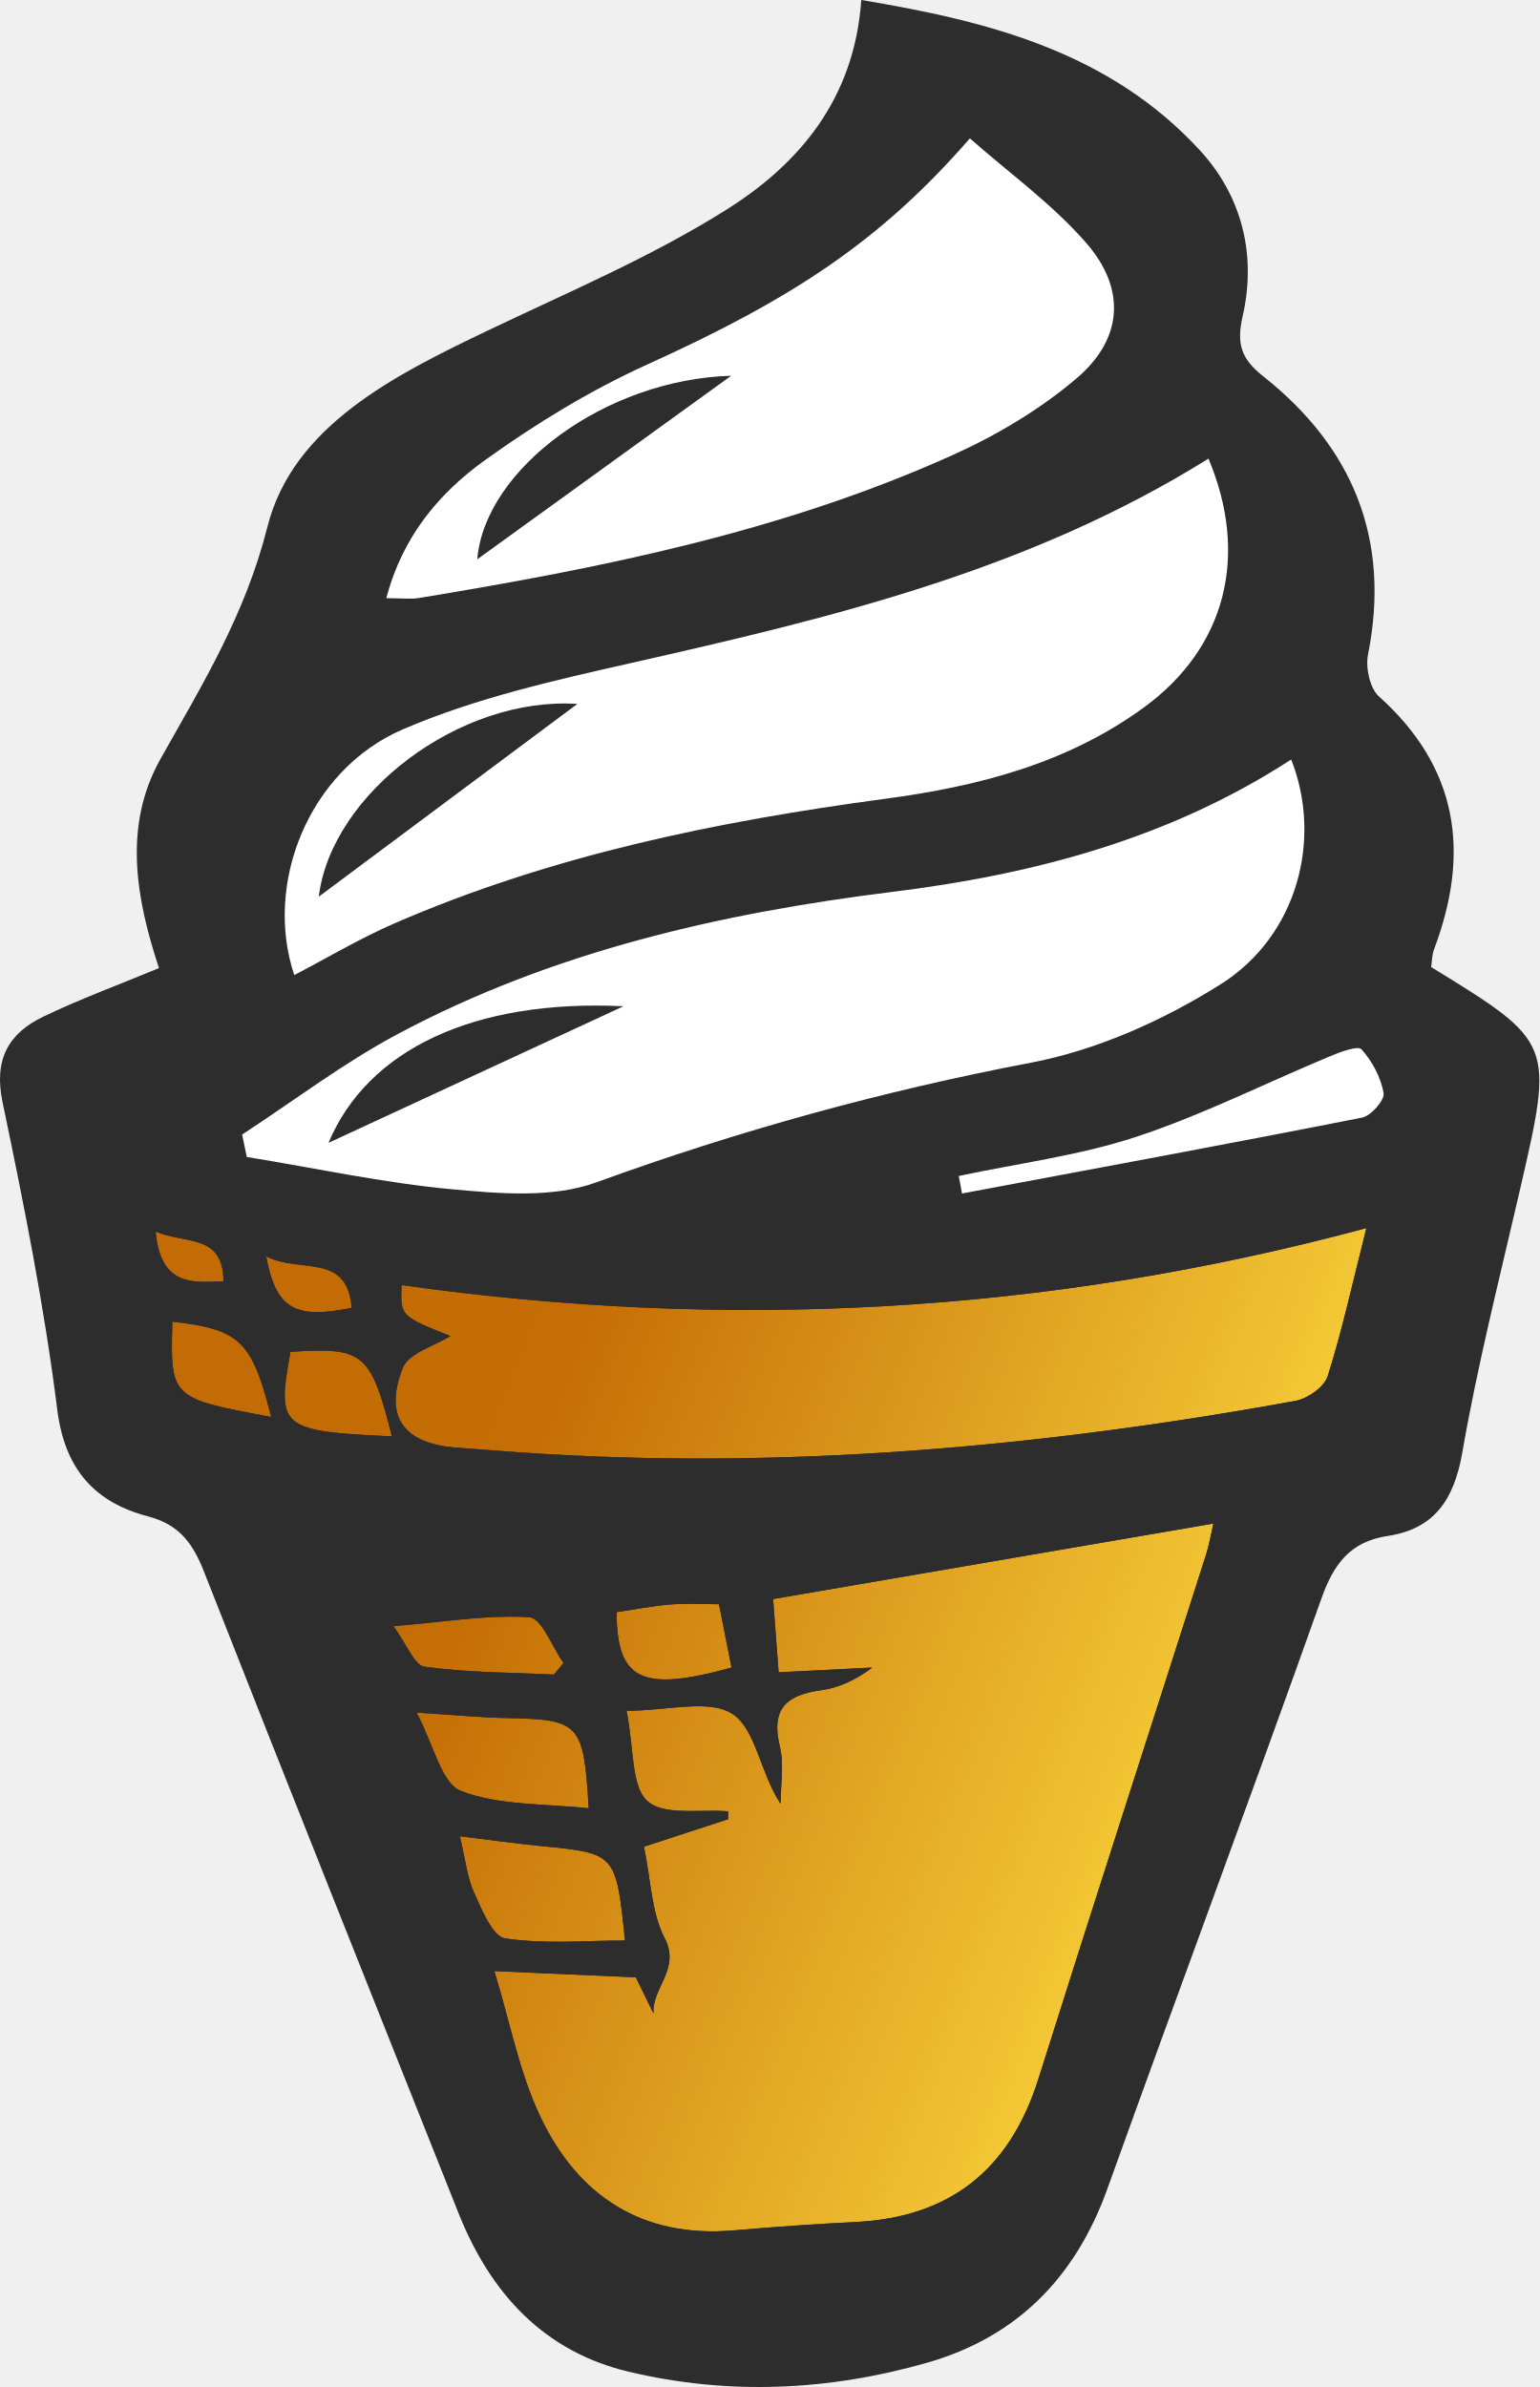
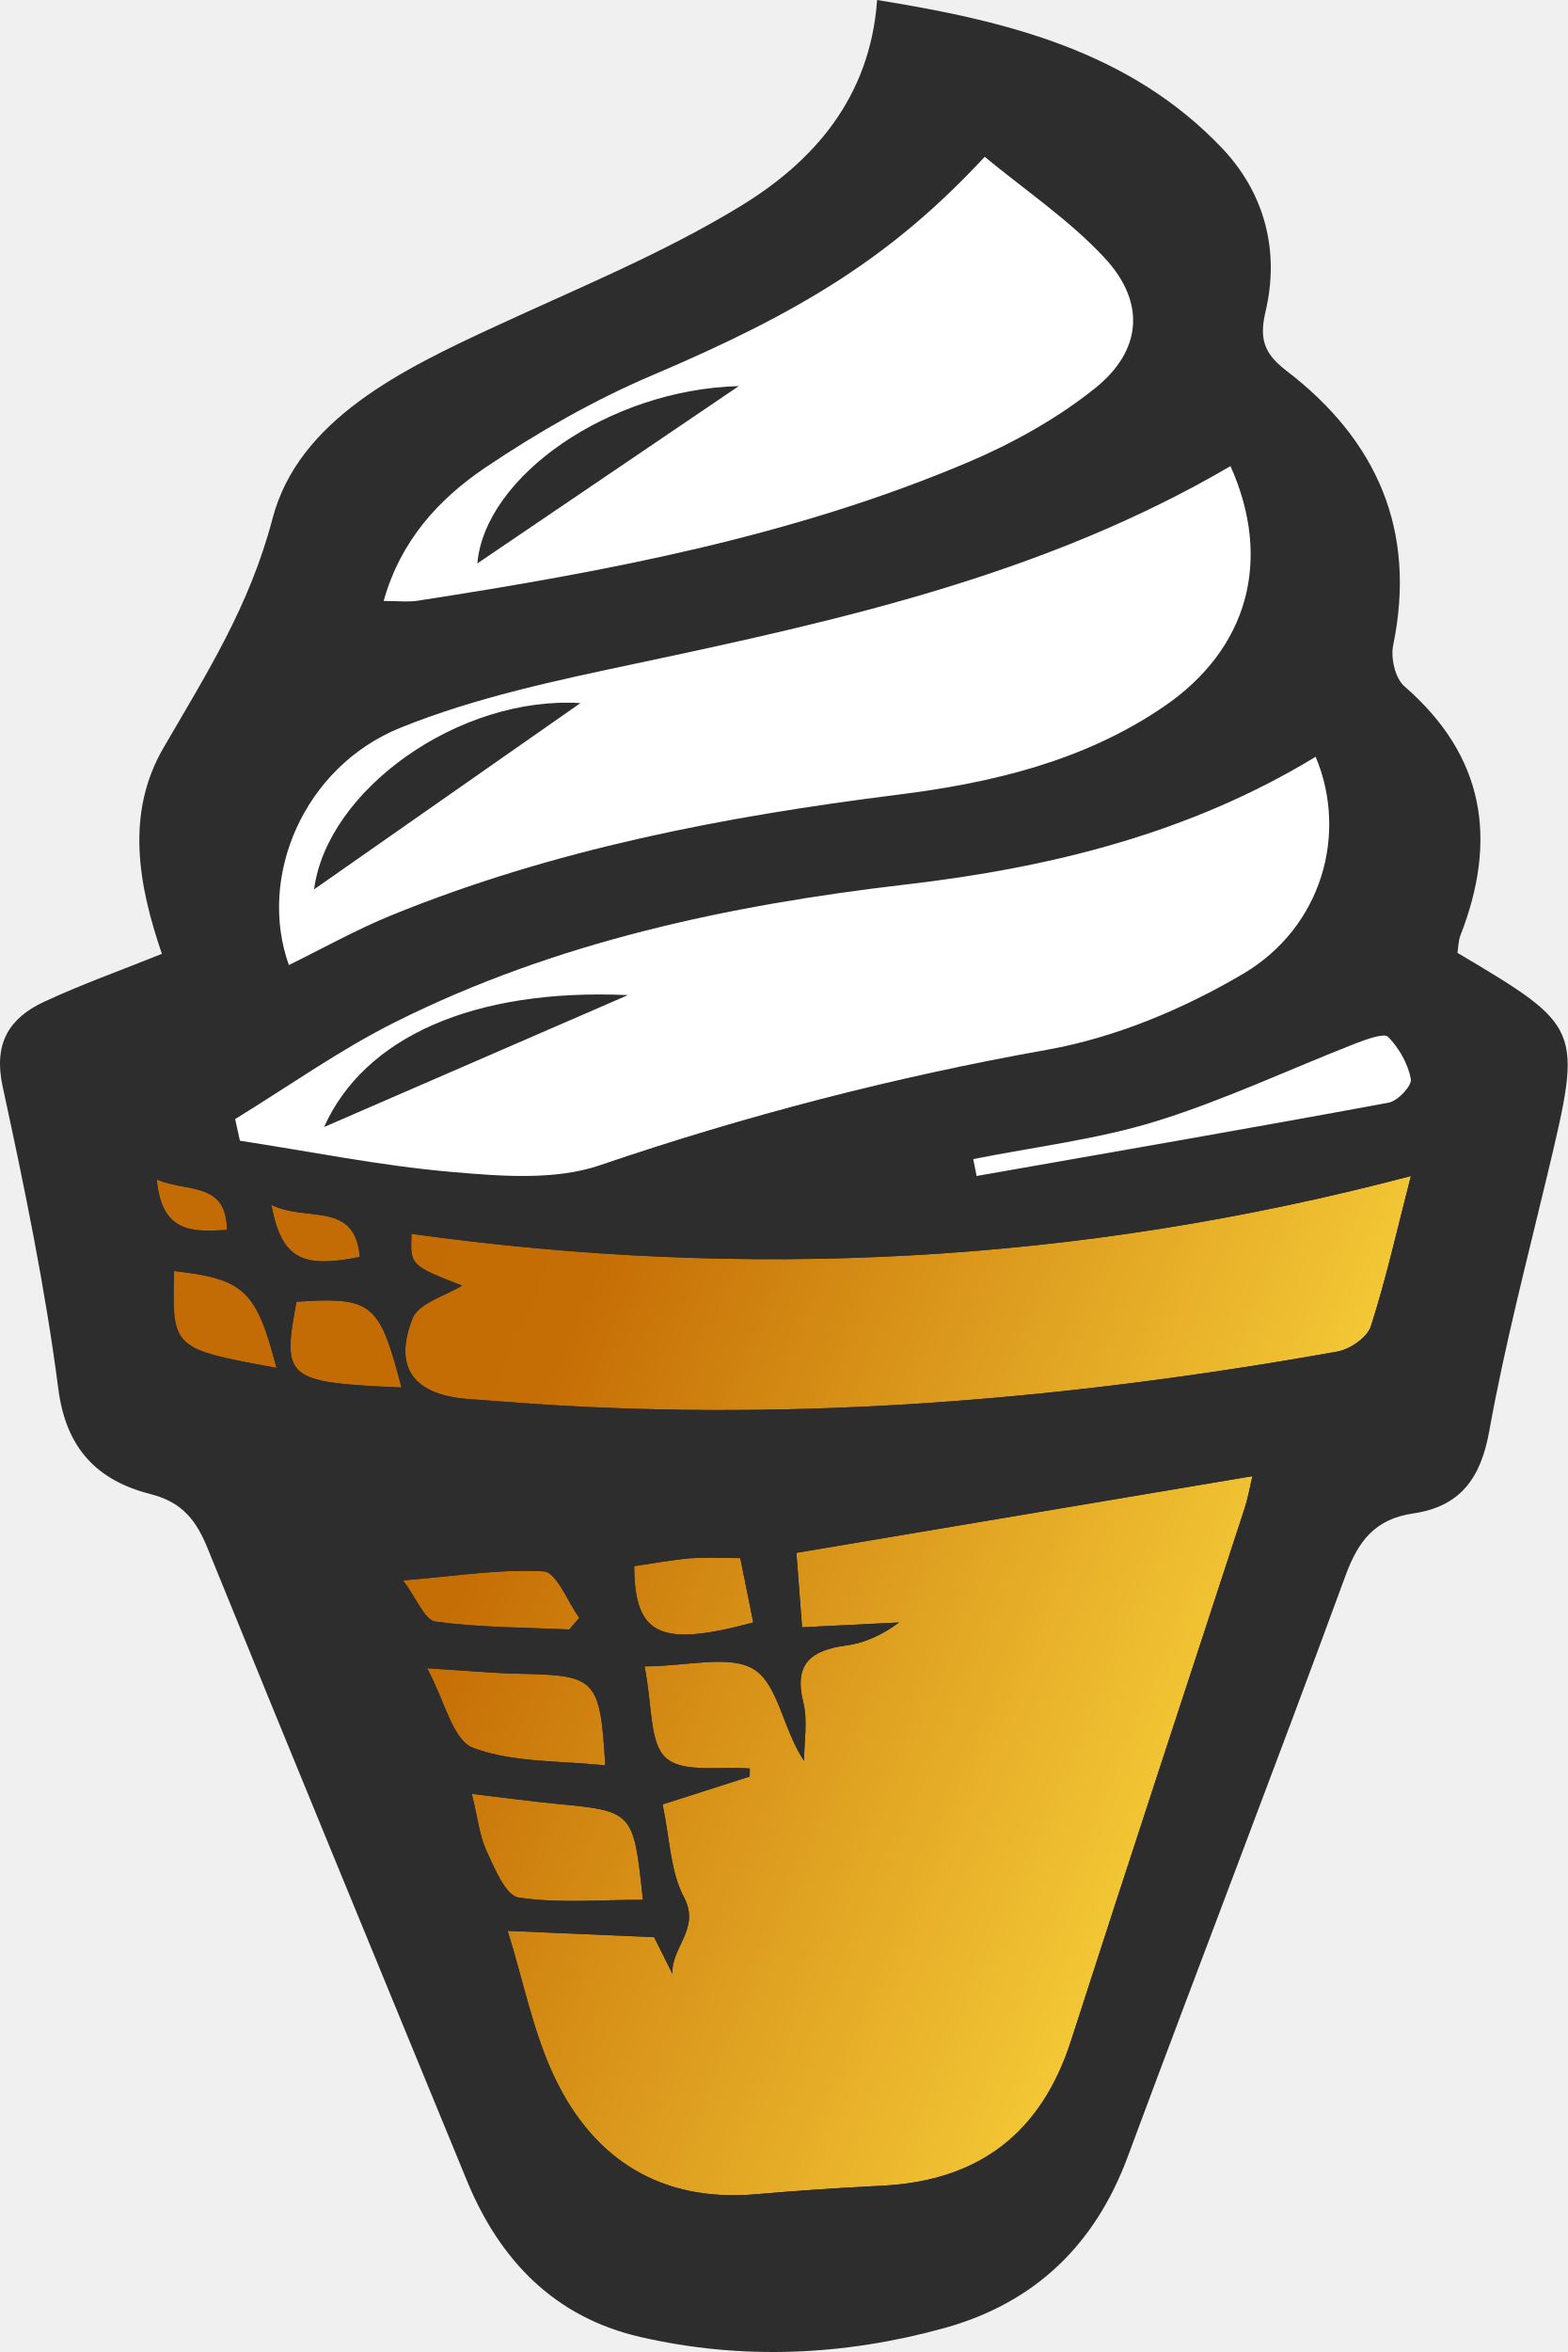
- <svg xmlns="http://www.w3.org/2000/svg" xmlns:xlink="http://www.w3.org/1999/xlink" width="89px" height="138px" viewBox="0 0 89 138" version="1.1">
+ <svg xmlns="http://www.w3.org/2000/svg" xmlns:xlink="http://www.w3.org/1999/xlink" width="22px" height="33px" viewBox="0 0 22 33" version="1.1">
  <defs>
-     <path d="M23.218,74.294 C23.146,76.086 23.146,76.086 26.04,77.24 C25.119,77.822 23.62,78.226 23.284,79.093 C22.168,81.939 23.369,83.483 26.453,83.697 C27.63,83.778 28.804,83.881 29.981,83.962 C45.086,85.007 60.042,83.694 74.902,80.988 C75.605,80.86 76.564,80.186 76.765,79.556 C77.606,76.894 78.204,74.152 79,71 C60.367,76.014 41.881,76.928 23.218,74.294 Z M12.919,74.071 C12.894,71.307 10.739,71.939 9,71.203 C9.273,74.269 11.012,74.183 12.919,74.071 Z M20.33,75.607 C20.076,72.377 17.342,73.653 15.391,72.633 C15.959,75.702 17.089,76.278 20.33,75.607 Z M15.68,81.919 C14.564,77.505 13.87,76.855 9.965,76.407 C9.849,80.832 9.849,80.832 15.68,81.919 Z M16.796,78.154 C15.986,82.552 16.207,82.744 22.658,83.04 C21.625,78.957 21.17,78.082 18.511,78.082 C18.02,78.079 17.455,78.109 16.796,78.154 Z M44.7,92.445 C53.18,90.991 61.533,89.558 70.154,88.081 C69.996,88.764 69.906,89.341 69.726,89.89 C66.499,99.992 63.225,110.075 60.037,120.186 C58.38,125.448 54.913,128.19 49.473,128.461 C47.122,128.578 44.769,128.742 42.421,128.946 C37.157,129.4 33.426,126.986 31.237,122.363 C30.017,119.78 29.474,116.862 28.583,113.955 C31.609,114.089 34.04,114.195 36.76,114.317 C37.028,114.858 37.408,115.633 37.783,116.405 C37.683,114.908 39.367,113.843 38.425,112.043 C37.664,110.583 37.642,108.729 37.231,106.762 C38.94,106.204 40.517,105.692 42.093,105.176 C42.096,105.023 42.096,104.872 42.098,104.719 C41.613,104.677 41.079,104.686 40.55,104.694 C39.331,104.711 38.113,104.733 37.433,104.128 C36.485,103.289 36.667,101.135 36.226,98.905 C38.623,98.905 41.021,98.203 42.374,99.103 C43.697,99.99 43.956,102.506 45.13,104.284 C45.13,103.175 45.342,102.01 45.086,100.962 C44.554,98.772 45.488,97.991 47.467,97.718 C48.498,97.582 49.49,97.119 50.43,96.406 C48.685,96.495 46.938,96.584 45.017,96.681 C44.904,95.179 44.805,93.842 44.7,92.445 Z M38.764,92.758 C39.1,92.73 39.439,92.721 39.789,92.721 C40.346,92.721 40.93,92.744 41.569,92.744 C41.82,94.006 42.054,95.21 42.294,96.408 C37.113,97.838 35.663,97.155 35.65,93.203 C36.667,93.05 37.711,92.849 38.764,92.758 Z M22.749,94.014 C25.331,93.8 27.473,93.465 29.526,93.465 C29.887,93.465 30.248,93.477 30.606,93.499 C31.317,93.552 31.924,95.218 32.58,96.144 C32.395,96.364 32.21,96.587 32.026,96.81 C29.531,96.69 27.018,96.698 24.552,96.358 C23.954,96.277 23.513,95.054 22.749,94.014 Z M26.652,103.54 C25.522,103.108 25.07,100.859 24.086,99.009 C26.428,99.159 27.856,99.301 29.289,99.326 C33.525,99.41 33.748,99.616 34.035,104.543 C31.519,104.265 28.9,104.401 26.652,103.54 Z M27.404,109.404 C27.004,108.518 26.908,107.495 26.585,106.16 C28.443,106.386 29.857,106.586 31.279,106.726 C35.611,107.149 35.614,107.141 36.135,112.188 C33.8,112.188 31.455,112.408 29.198,112.063 C28.473,111.951 27.856,110.396 27.404,109.404 Z" id="path-1" />
+     <path d="M12.775,18.312 C12.757,18.754 12.757,18.754 13.484,19.038 C13.253,19.182 12.876,19.282 12.791,19.495 C12.511,20.197 12.813,20.578 13.588,20.631 C13.884,20.65 14.179,20.676 14.475,20.696 C18.273,20.953 22.033,20.63 25.77,19.963 C25.946,19.931 26.187,19.765 26.238,19.609 C26.449,18.953 26.6,18.277 26.8,17.5 C22.115,18.736 17.467,18.962 12.775,18.312 Z M10.185,18.257 C10.179,17.576 9.637,17.732 9.2,17.55 C9.269,18.306 9.706,18.285 10.185,18.257 Z M12.049,18.636 C11.985,17.839 11.297,18.154 10.807,17.903 C10.95,18.659 11.234,18.801 12.049,18.636 Z M10.88,20.192 C10.599,19.104 10.424,18.944 9.443,18.833 C9.413,19.924 9.413,19.924 10.88,20.192 Z M11.16,19.264 C10.957,20.348 11.012,20.396 12.634,20.468 C12.374,19.462 12.26,19.246 11.591,19.246 C11.468,19.245 11.326,19.253 11.16,19.264 Z M18.176,22.787 C20.308,22.429 22.408,22.076 24.576,21.711 C24.536,21.88 24.513,22.022 24.468,22.157 C23.657,24.648 22.834,27.134 22.032,29.627 C21.616,30.924 20.744,31.6 19.376,31.667 C18.785,31.696 18.193,31.736 17.603,31.787 C16.279,31.899 15.341,31.304 14.791,30.164 C14.484,29.527 14.348,28.807 14.124,28.091 C14.885,28.124 15.496,28.15 16.18,28.18 C16.247,28.313 16.343,28.504 16.437,28.695 C16.412,28.326 16.835,28.063 16.598,27.619 C16.407,27.259 16.401,26.802 16.298,26.317 C16.728,26.18 17.124,26.053 17.521,25.926 C17.521,25.888 17.521,25.851 17.522,25.813 C17.4,25.803 17.266,25.805 17.132,25.807 C16.826,25.811 16.52,25.817 16.349,25.668 C16.11,25.461 16.156,24.93 16.045,24.38 C16.648,24.38 17.251,24.207 17.591,24.429 C17.924,24.647 17.989,25.268 18.284,25.706 C18.284,25.433 18.337,25.146 18.273,24.887 C18.139,24.347 18.374,24.155 18.872,24.087 C19.131,24.054 19.38,23.94 19.617,23.764 C19.178,23.786 18.739,23.808 18.256,23.832 C18.227,23.461 18.202,23.132 18.176,22.787 Z M16.683,22.864 C16.768,22.857 16.853,22.855 16.941,22.855 C17.081,22.855 17.228,22.861 17.389,22.861 C17.452,23.172 17.511,23.469 17.571,23.764 C16.268,24.117 15.904,23.949 15.9,22.974 C16.156,22.936 16.419,22.887 16.683,22.864 Z M12.657,23.174 C13.306,23.121 13.845,23.039 14.361,23.039 C14.452,23.039 14.542,23.042 14.632,23.047 C14.811,23.06 14.964,23.471 15.129,23.699 C15.082,23.753 15.036,23.808 14.989,23.863 C14.362,23.834 13.73,23.836 13.11,23.752 C12.96,23.732 12.849,23.431 12.657,23.174 Z M13.638,25.523 C13.354,25.416 13.24,24.862 12.993,24.406 C13.582,24.443 13.941,24.478 14.301,24.484 C15.366,24.505 15.422,24.555 15.494,25.77 C14.862,25.701 14.204,25.735 13.638,25.523 Z M13.827,26.969 C13.727,26.75 13.703,26.498 13.621,26.169 C14.089,26.224 14.444,26.274 14.802,26.308 C15.891,26.413 15.891,26.411 16.022,27.655 C15.436,27.655 14.846,27.709 14.278,27.624 C14.096,27.597 13.941,27.213 13.827,26.969 Z" id="path-1" />
    <linearGradient x1="94.087%" y1="72.274%" x2="0%" y2="40.311%" id="linearGradient-3">
      <stop stop-color="#FFDF42" offset="0%" />
      <stop stop-color="#C56E05" offset="76.491%" />
      <stop stop-color="#C36B04" offset="100%" />
    </linearGradient>
  </defs>
  <g id="Page-1" stroke="none" stroke-width="1" fill="none" fill-rule="evenodd">
-     <g id="Loading" transform="translate(-143, -265)">
-       <g id="Ice-Cream-Cone-Copy" transform="translate(143, 265)">
-         <path d="M9.192,55.967 C6.829,56.95 4.619,57.758 2.507,58.774 C0.504,59.737 -0.374,61.23 0.148,63.725 C1.379,69.607 2.56,75.518 3.308,81.476 C3.746,84.999 5.524,86.869 8.557,87.666 C10.389,88.147 11.157,89.243 11.805,90.89 C16.665,103.258 21.6,115.594 26.507,127.942 C28.358,132.597 31.463,135.956 36.348,137.116 C42.113,138.488 47.909,138.223 53.597,136.598 C58.76,135.123 62.174,131.704 64.029,126.531 C68.116,115.149 72.347,103.824 76.396,92.427 C77.113,90.4 78.082,89.122 80.221,88.801 C82.906,88.395 84.065,86.734 84.545,83.977 C85.431,78.883 86.709,73.859 87.871,68.819 C89.841,60.275 89.858,60.278 82.743,55.908 C82.796,55.581 82.79,55.201 82.917,54.869 C85.023,49.279 84.308,44.374 79.727,40.265 C79.205,39.798 78.943,38.604 79.092,37.857 C80.43,31.133 78.189,25.831 73.009,21.733 C71.754,20.739 71.483,19.872 71.847,18.278 C72.656,14.725 71.803,11.34 69.386,8.704 C64.145,3.005 57.185,1.228 49.797,0 C49.396,5.75 46.178,9.487 42.028,12.103 C37.67,14.851 32.865,16.882 28.204,19.109 C22.842,21.671 16.936,24.617 15.465,30.446 C14.173,35.562 11.711,39.553 9.283,43.869 C7.111,47.73 7.853,51.923 9.192,55.967" id="Fill-2" fill="#2D2D2D" />
-         <path d="M55.62,69 C63.332,67.555 71.05,66.133 78.748,64.613 C79.264,64.512 80.065,63.601 79.996,63.196 C79.838,62.29 79.339,61.357 78.721,60.669 C78.508,60.435 77.503,60.815 76.915,61.058 C73.175,62.614 69.532,64.459 65.698,65.722 C62.382,66.815 58.86,67.256 55.432,67.988 C55.493,68.327 55.559,68.662 55.62,69 M42.274,21.724 C34.981,21.931 28.025,27.132 27.594,32.335 C32.373,28.884 37.084,25.477 42.274,21.724 M22.336,34.582 C23.283,30.974 25.43,28.47 28.075,26.578 C31.009,24.474 34.15,22.554 37.429,21.07 C45.845,17.256 50.916,13.925 56.075,8 C58.336,9.998 60.848,11.795 62.819,14.067 C65.118,16.716 64.914,19.597 62.261,21.858 C60.152,23.658 57.665,25.139 55.137,26.282 C45.293,30.734 34.802,32.833 24.23,34.571 C23.713,34.655 23.172,34.582 22.336,34.582 M33.38,40.697 C26.592,40.247 19.162,45.878 18.43,51.841 C23.382,48.152 28.285,44.497 33.38,40.697 M69.871,26.514 C72.237,32.148 70.856,37.458 66.139,40.898 C61.684,44.148 56.547,45.464 51.17,46.182 C41.446,47.485 31.865,49.446 22.792,53.389 C20.812,54.25 18.941,55.368 17.014,56.371 C15.242,51.104 17.84,44.517 23.286,42.169 C27.484,40.358 32.052,39.333 36.535,38.321 C48.043,35.719 59.484,32.997 69.871,26.514 M18.993,66.071 C24.55,63.5 30.018,60.966 36.049,58.174 C27.371,57.76 21.243,60.697 18.993,66.071 M14,65.591 C16.992,63.64 19.86,61.452 22.996,59.781 C31.945,55.01 41.68,52.791 51.62,51.559 C59.826,50.542 67.624,48.471 74.652,43.91 C76.46,48.485 75.041,54.094 70.567,56.908 C67.252,58.993 63.429,60.708 59.617,61.435 C51.024,63.07 42.688,65.37 34.465,68.36 C31.958,69.271 28.906,69.011 26.151,68.757 C22.165,68.388 18.226,67.533 14.268,66.887 C14.179,66.454 14.091,66.024 14,65.591" id="Fill-4" fill="#FFFFFF" />
-         <mask id="mask-2" fill="white">
-           <use xlink:href="#path-1" />
-         </mask>
-         <g id="Clip-8" />
-         <path d="M23.218,74.294 C23.146,76.086 23.146,76.086 26.04,77.24 L26.04,77.24 C25.119,77.822 23.62,78.226 23.284,79.093 L23.284,79.093 C22.168,81.939 23.369,83.483 26.453,83.697 L26.453,83.697 C27.63,83.778 28.804,83.881 29.981,83.962 L29.981,83.962 C45.086,85.007 60.042,83.694 74.902,80.988 L74.902,80.988 C75.605,80.86 76.564,80.186 76.765,79.556 L76.765,79.556 C77.606,76.894 78.204,74.152 79,71 L79,71 C60.367,76.014 41.881,76.928 23.218,74.294 M12.919,74.071 C12.894,71.307 10.739,71.939 9,71.203 L9,71.203 C9.273,74.269 11.012,74.183 12.919,74.071 M20.33,75.607 C20.076,72.377 17.342,73.653 15.391,72.633 L15.391,72.633 C15.959,75.702 17.089,76.278 20.33,75.607 M15.68,81.919 C14.564,77.505 13.87,76.855 9.965,76.407 L9.965,76.407 C9.849,80.832 9.849,80.832 15.68,81.919 M16.796,78.154 C15.986,82.552 16.207,82.744 22.658,83.04 L22.658,83.04 C21.625,78.957 21.17,78.082 18.511,78.082 L18.511,78.082 C18.02,78.079 17.455,78.109 16.796,78.154 M44.7,92.445 C44.805,93.842 44.904,95.179 45.017,96.681 L45.017,96.681 C46.938,96.584 48.685,96.495 50.43,96.406 L50.43,96.406 C49.49,97.119 48.498,97.582 47.467,97.718 L47.467,97.718 C45.488,97.991 44.554,98.772 45.086,100.962 L45.086,100.962 C45.342,102.01 45.13,103.175 45.13,104.284 L45.13,104.284 C43.956,102.506 43.697,99.99 42.374,99.103 L42.374,99.103 C41.021,98.203 38.623,98.905 36.226,98.905 L36.226,98.905 C36.667,101.135 36.485,103.289 37.433,104.128 L37.433,104.128 C38.113,104.733 39.331,104.711 40.55,104.694 L40.55,104.694 C41.079,104.686 41.613,104.677 42.098,104.719 L42.098,104.719 C42.096,104.872 42.096,105.023 42.093,105.176 L42.093,105.176 C40.517,105.692 38.94,106.204 37.231,106.762 L37.231,106.762 C37.642,108.729 37.664,110.583 38.425,112.043 L38.425,112.043 C39.367,113.843 37.683,114.908 37.783,116.405 L37.783,116.405 C37.408,115.633 37.028,114.858 36.76,114.317 L36.76,114.317 C34.04,114.195 31.609,114.089 28.583,113.955 L28.583,113.955 C29.474,116.862 30.017,119.78 31.237,122.363 L31.237,122.363 C33.426,126.986 37.157,129.4 42.421,128.946 L42.421,128.946 C44.769,128.742 47.122,128.578 49.473,128.461 L49.473,128.461 C54.913,128.19 58.38,125.448 60.037,120.186 L60.037,120.186 C63.225,110.075 66.499,99.992 69.726,89.89 L69.726,89.89 C69.906,89.341 69.996,88.764 70.154,88.081 L70.154,88.081 C61.533,89.558 53.18,90.991 44.7,92.445 M38.764,92.758 C37.711,92.849 36.667,93.05 35.65,93.203 L35.65,93.203 C35.663,97.155 37.113,97.838 42.294,96.408 L42.294,96.408 C42.054,95.21 41.82,94.006 41.569,92.744 L41.569,92.744 C40.93,92.744 40.346,92.721 39.789,92.721 L39.789,92.721 C39.439,92.721 39.1,92.73 38.764,92.758 M22.749,94.014 C23.513,95.054 23.954,96.277 24.552,96.358 L24.552,96.358 C27.018,96.698 29.531,96.69 32.026,96.81 L32.026,96.81 C32.21,96.587 32.395,96.364 32.58,96.144 L32.58,96.144 C31.924,95.218 31.317,93.552 30.606,93.499 L30.606,93.499 C30.248,93.477 29.887,93.465 29.526,93.465 L29.526,93.465 C27.473,93.465 25.331,93.8 22.749,94.014 M26.652,103.54 C28.9,104.401 31.519,104.265 34.035,104.543 L34.035,104.543 C33.748,99.616 33.525,99.41 29.289,99.326 L29.289,99.326 C27.856,99.301 26.428,99.159 24.086,99.009 L24.086,99.009 C25.07,100.859 25.522,103.108 26.652,103.54 M27.404,109.404 C27.856,110.396 28.473,111.951 29.198,112.063 L29.198,112.063 C31.455,112.408 33.8,112.188 36.135,112.188 L36.135,112.188 C35.614,107.141 35.611,107.149 31.279,106.726 L31.279,106.726 C29.857,106.586 28.443,106.386 26.585,106.16 L26.585,106.16 C26.908,107.495 27.004,108.518 27.404,109.404" id="Fill-7" fill="url(#linearGradient-3)" mask="url(#mask-2)" />
+     <g id="Search" transform="translate(-28, -81)">
+       <g id="Ice-Cream-Group" transform="translate(0, 67)">
+         <g id="Ice-Cream-Cone-Copy-2" transform="translate(21, 13)">
+           <path d="M9.272,14.383 C8.688,14.618 8.142,14.812 7.62,15.055 C7.125,15.285 6.908,15.642 7.036,16.239 C7.341,17.645 7.633,19.059 7.818,20.483 C7.926,21.326 8.365,21.773 9.115,21.964 C9.568,22.079 9.758,22.341 9.918,22.735 C11.119,25.692 12.339,28.642 13.552,31.595 C14.01,32.708 14.777,33.511 15.985,33.789 C17.41,34.117 18.843,34.053 20.249,33.665 C21.525,33.312 22.369,32.494 22.827,31.257 C23.838,28.536 24.884,25.827 25.884,23.102 C26.062,22.617 26.301,22.312 26.83,22.235 C27.494,22.138 27.78,21.741 27.899,21.081 C28.118,19.863 28.434,18.662 28.721,17.457 C29.208,15.414 29.212,15.414 27.453,14.369 C27.466,14.291 27.465,14.2 27.496,14.121 C28.017,12.784 27.84,11.611 26.708,10.629 C26.579,10.517 26.514,10.231 26.551,10.053 C26.882,8.445 26.328,7.177 25.047,6.197 C24.737,5.959 24.67,5.752 24.76,5.371 C24.96,4.521 24.749,3.712 24.152,3.081 C22.856,1.718 21.136,1.294 19.309,1 C19.21,2.375 18.415,3.269 17.389,3.894 C16.312,4.551 15.124,5.037 13.972,5.57 C12.646,6.182 11.186,6.887 10.823,8.281 C10.503,9.504 9.895,10.458 9.295,11.491 C8.758,12.414 8.941,13.416 9.272,14.383" id="Fill-2" fill="#2D2D2D" />
+           <rect id="Rectangle-2" x="0" y="0" width="35" height="35" />
+           <path d="M20.705,17.5 C22.633,17.161 24.562,16.828 26.487,16.471 C26.616,16.448 26.816,16.234 26.799,16.139 C26.76,15.927 26.635,15.708 26.48,15.547 C26.427,15.492 26.176,15.581 26.029,15.638 C25.094,16.003 24.183,16.435 23.224,16.732 C22.396,16.988 21.515,17.091 20.658,17.263 C20.673,17.342 20.69,17.421 20.705,17.5 M17.368,6.417 C15.545,6.466 13.806,7.685 13.699,8.905 C14.893,8.096 16.071,7.297 17.368,6.417 M12.384,9.432 C12.621,8.586 13.158,7.999 13.819,7.555 C14.552,7.062 15.338,6.612 16.157,6.264 C18.261,5.37 19.529,4.589 20.819,3.2 C21.384,3.668 22.012,4.09 22.505,4.622 C23.079,5.243 23.028,5.919 22.365,6.449 C21.838,6.871 21.216,7.218 20.584,7.486 C18.123,8.529 15.5,9.021 12.857,9.429 C12.728,9.449 12.593,9.432 12.384,9.432 M15.145,10.865 C13.448,10.759 11.59,12.08 11.408,13.478 C12.646,12.613 13.871,11.756 15.145,10.865 M24.268,7.54 C24.859,8.861 24.514,10.106 23.335,10.912 C22.221,11.674 20.937,11.983 19.593,12.151 C17.161,12.456 14.766,12.916 12.498,13.84 C12.003,14.042 11.535,14.304 11.054,14.54 C10.611,13.305 11.26,11.76 12.621,11.21 C13.671,10.786 14.813,10.545 15.934,10.308 C18.811,9.698 21.671,9.06 24.268,7.54 M11.548,16.813 C12.937,16.211 14.304,15.617 15.812,14.962 C13.643,14.865 12.111,15.554 11.548,16.813 M10.3,16.701 C11.048,16.243 11.765,15.731 12.549,15.339 C14.786,14.22 17.22,13.7 19.705,13.411 C21.757,13.173 23.706,12.687 25.463,11.618 C25.915,12.691 25.56,14.006 24.442,14.665 C23.613,15.154 22.657,15.556 21.704,15.727 C19.556,16.11 17.472,16.649 15.416,17.35 C14.79,17.564 14.026,17.503 13.338,17.443 C12.341,17.357 11.357,17.156 10.367,17.005 C10.345,16.903 10.323,16.802 10.3,16.701" id="Fill-4" fill="#FFFFFF" />
+           <mask id="mask-2" fill="white">
+             <use xlink:href="#path-1" />
+           </mask>
+           <g id="Clip-8" />
+           <path d="M12.775,18.312 C12.757,18.754 12.757,18.754 13.484,19.038 L13.484,19.038 C13.253,19.182 12.876,19.282 12.791,19.495 L12.791,19.495 C12.511,20.197 12.813,20.578 13.588,20.631 L13.588,20.631 C13.884,20.65 14.179,20.676 14.475,20.696 L14.475,20.696 C18.273,20.953 22.033,20.63 25.77,19.963 L25.77,19.963 C25.946,19.931 26.187,19.765 26.238,19.609 L26.238,19.609 C26.449,18.953 26.6,18.277 26.8,17.5 L26.8,17.5 C22.115,18.736 17.467,18.962 12.775,18.312 M10.185,18.257 C10.179,17.576 9.637,17.732 9.2,17.55 L9.2,17.55 C9.269,18.306 9.706,18.285 10.185,18.257 M12.049,18.636 C11.985,17.839 11.297,18.154 10.807,17.903 L10.807,17.903 C10.95,18.659 11.234,18.801 12.049,18.636 M10.88,20.192 C10.599,19.104 10.424,18.944 9.443,18.833 L9.443,18.833 C9.413,19.924 9.413,19.924 10.88,20.192 M11.16,19.264 C10.957,20.348 11.012,20.396 12.634,20.468 L12.634,20.468 C12.374,19.462 12.26,19.246 11.591,19.246 L11.591,19.246 C11.468,19.245 11.326,19.253 11.16,19.264 M18.176,22.787 C18.202,23.132 18.227,23.461 18.256,23.832 L18.256,23.832 C18.739,23.808 19.178,23.786 19.617,23.764 L19.617,23.764 C19.38,23.94 19.131,24.054 18.872,24.087 L18.872,24.087 C18.374,24.155 18.139,24.347 18.273,24.887 L18.273,24.887 C18.337,25.146 18.284,25.433 18.284,25.706 L18.284,25.706 C17.989,25.268 17.924,24.647 17.591,24.429 L17.591,24.429 C17.251,24.207 16.648,24.38 16.045,24.38 L16.045,24.38 C16.156,24.93 16.11,25.461 16.349,25.668 L16.349,25.668 C16.52,25.817 16.826,25.811 17.132,25.807 L17.132,25.807 C17.266,25.805 17.4,25.803 17.522,25.813 L17.522,25.813 C17.521,25.851 17.521,25.888 17.521,25.926 L17.521,25.926 C17.124,26.053 16.728,26.18 16.298,26.317 L16.298,26.317 C16.401,26.802 16.407,27.259 16.598,27.619 L16.598,27.619 C16.835,28.063 16.412,28.326 16.437,28.695 L16.437,28.695 C16.343,28.504 16.247,28.313 16.18,28.18 L16.18,28.18 C15.496,28.15 14.885,28.124 14.124,28.091 L14.124,28.091 C14.348,28.807 14.484,29.527 14.791,30.164 L14.791,30.164 C15.341,31.304 16.279,31.899 17.603,31.787 L17.603,31.787 C18.193,31.736 18.785,31.696 19.376,31.667 L19.376,31.667 C20.744,31.6 21.616,30.924 22.032,29.627 L22.032,29.627 C22.834,27.134 23.657,24.648 24.468,22.157 L24.468,22.157 C24.513,22.022 24.536,21.88 24.576,21.711 L24.576,21.711 C22.408,22.076 20.308,22.429 18.176,22.787 M16.683,22.864 C16.419,22.887 16.156,22.936 15.9,22.974 L15.9,22.974 C15.904,23.949 16.268,24.117 17.571,23.764 L17.571,23.764 C17.511,23.469 17.452,23.172 17.389,22.861 L17.389,22.861 C17.228,22.861 17.081,22.855 16.941,22.855 L16.941,22.855 C16.853,22.855 16.768,22.857 16.683,22.864 M12.657,23.174 C12.849,23.431 12.96,23.732 13.11,23.752 L13.11,23.752 C13.73,23.836 14.362,23.834 14.989,23.863 L14.989,23.863 C15.036,23.808 15.082,23.753 15.129,23.699 L15.129,23.699 C14.964,23.471 14.811,23.06 14.632,23.047 L14.632,23.047 C14.542,23.042 14.452,23.039 14.361,23.039 L14.361,23.039 C13.845,23.039 13.306,23.121 12.657,23.174 M13.638,25.523 C14.204,25.735 14.862,25.701 15.494,25.77 L15.494,25.77 C15.422,24.555 15.366,24.505 14.301,24.484 L14.301,24.484 C13.941,24.478 13.582,24.443 12.993,24.406 L12.993,24.406 C13.24,24.862 13.354,25.416 13.638,25.523 M13.827,26.969 C13.941,27.213 14.096,27.597 14.278,27.624 L14.278,27.624 C14.846,27.709 15.436,27.655 16.022,27.655 L16.022,27.655 C15.891,26.411 15.891,26.413 14.802,26.308 L14.802,26.308 C14.444,26.274 14.089,26.224 13.621,26.169 L13.621,26.169 C13.703,26.498 13.727,26.75 13.827,26.969" id="Fill-7" fill="url(#linearGradient-3)" mask="url(#mask-2)" />
+         </g>
      </g>
    </g>
  </g>
</svg>
